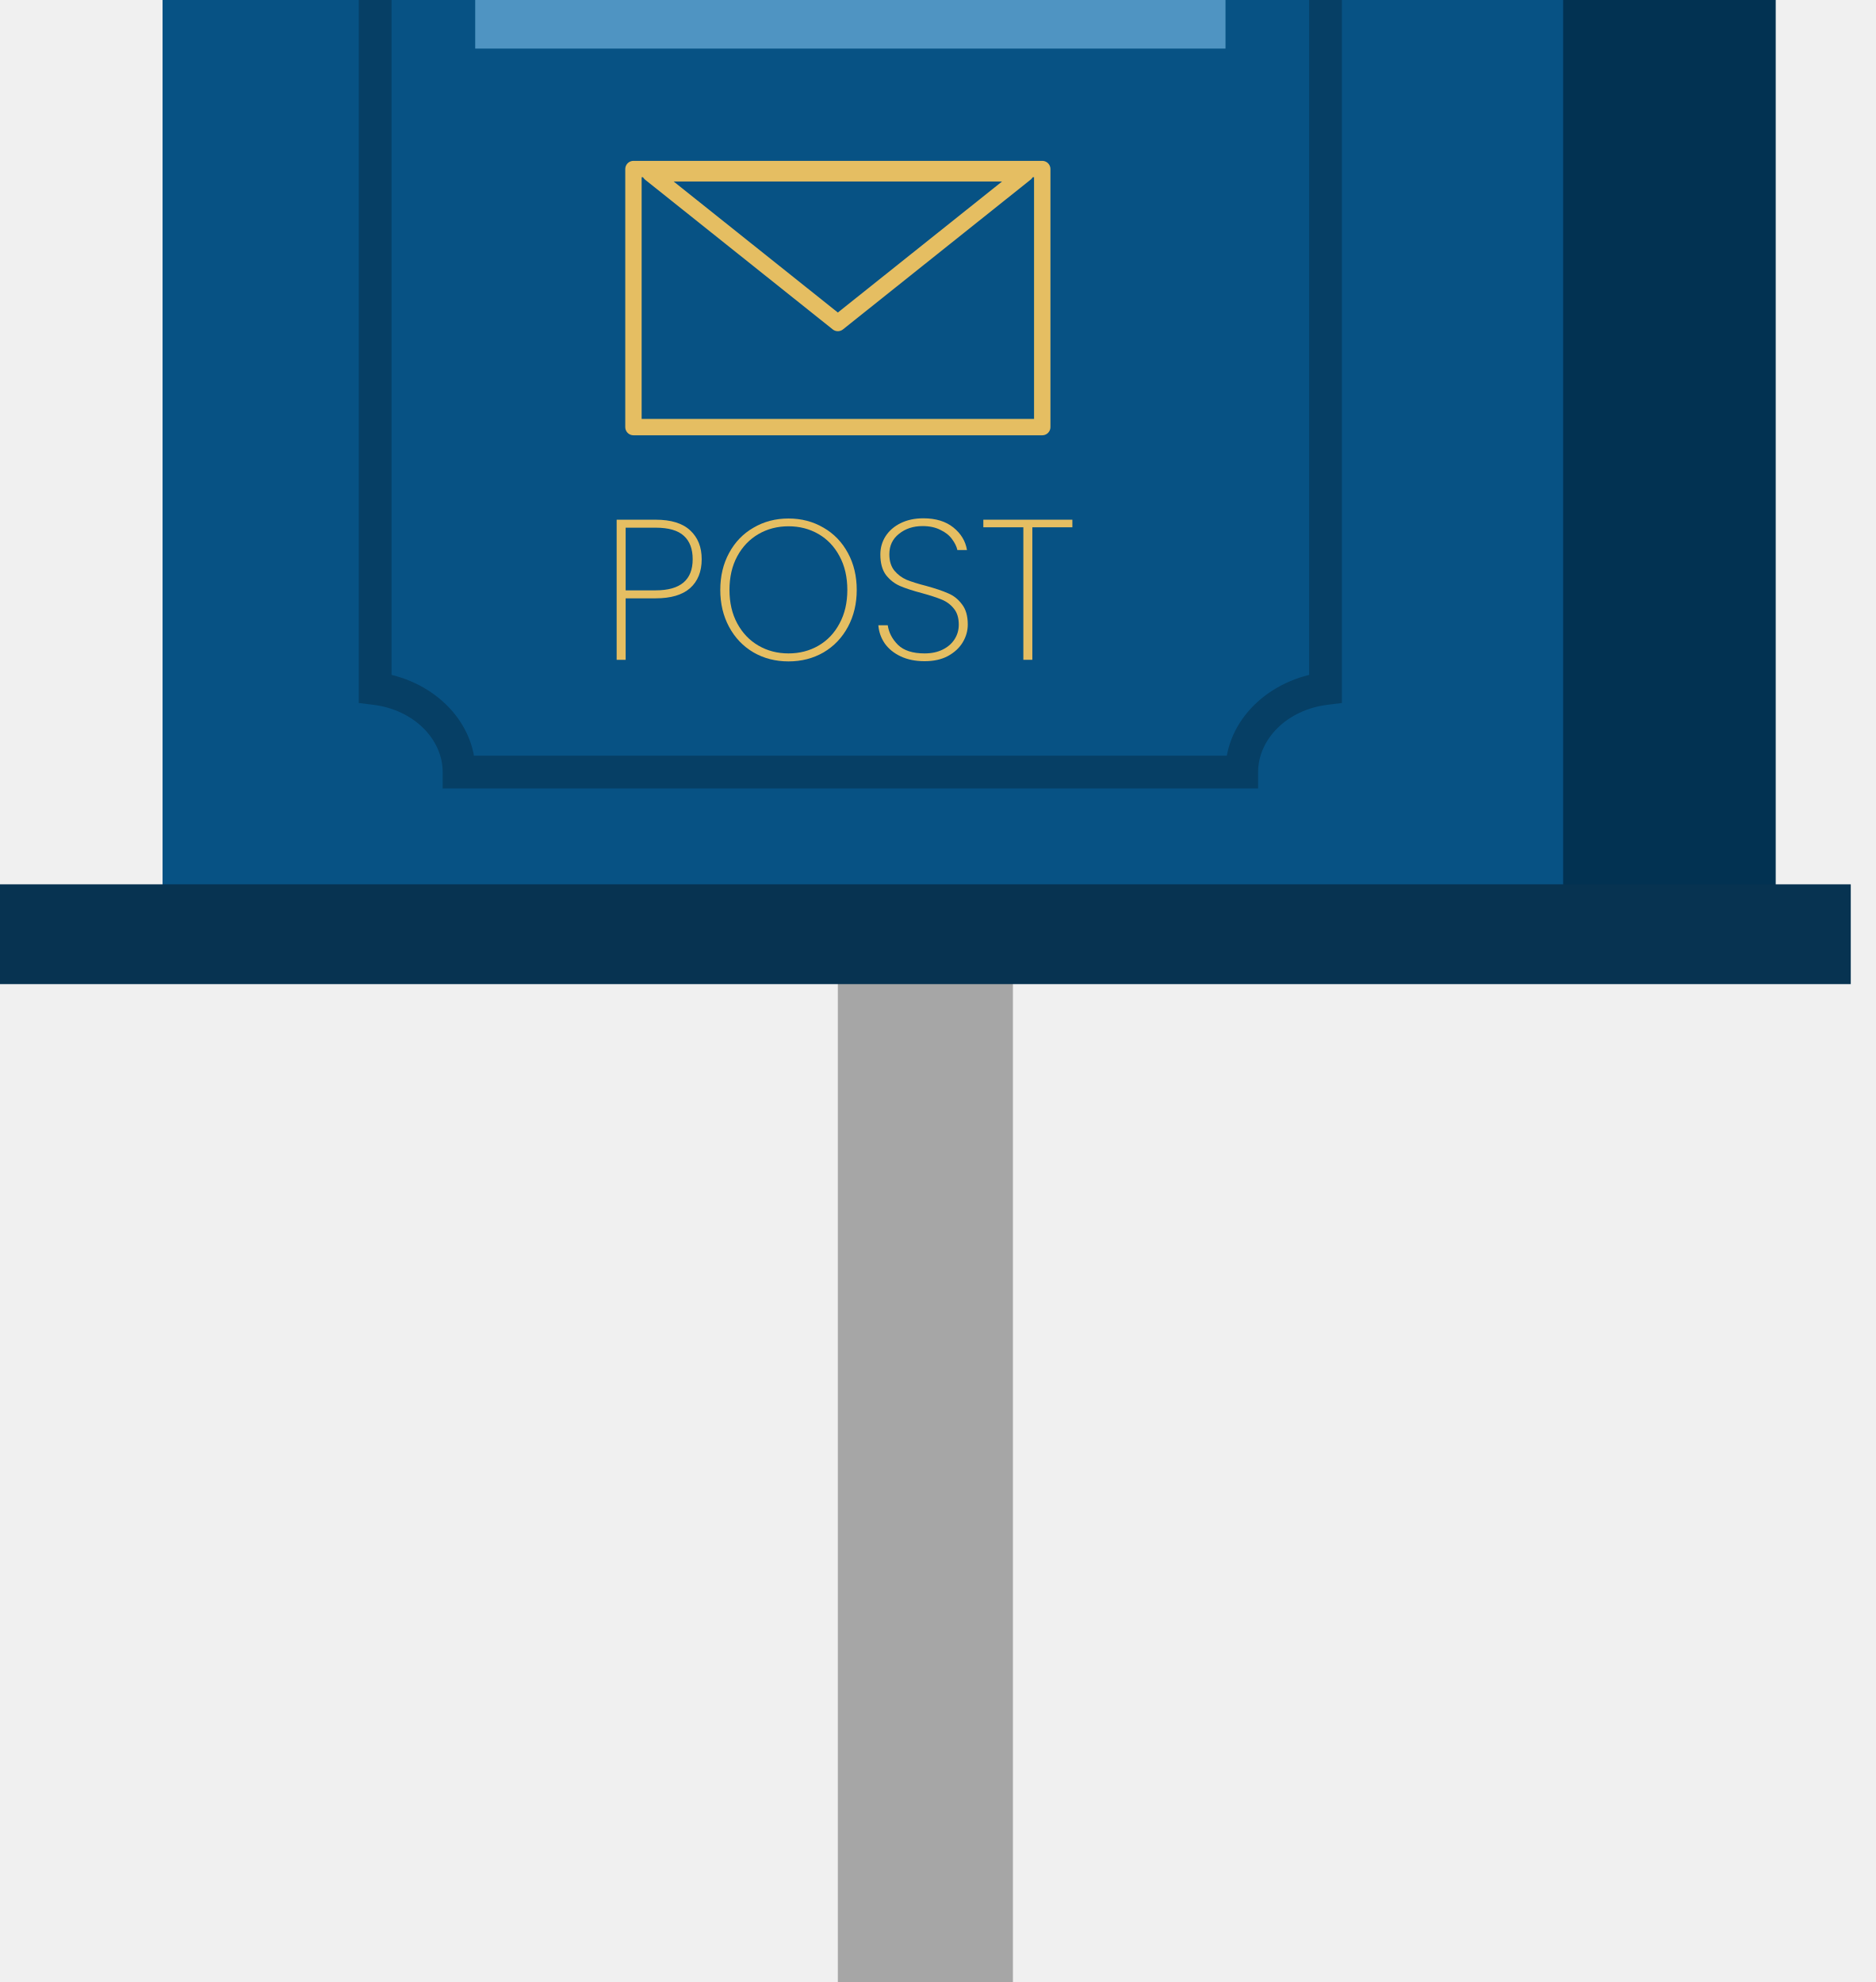
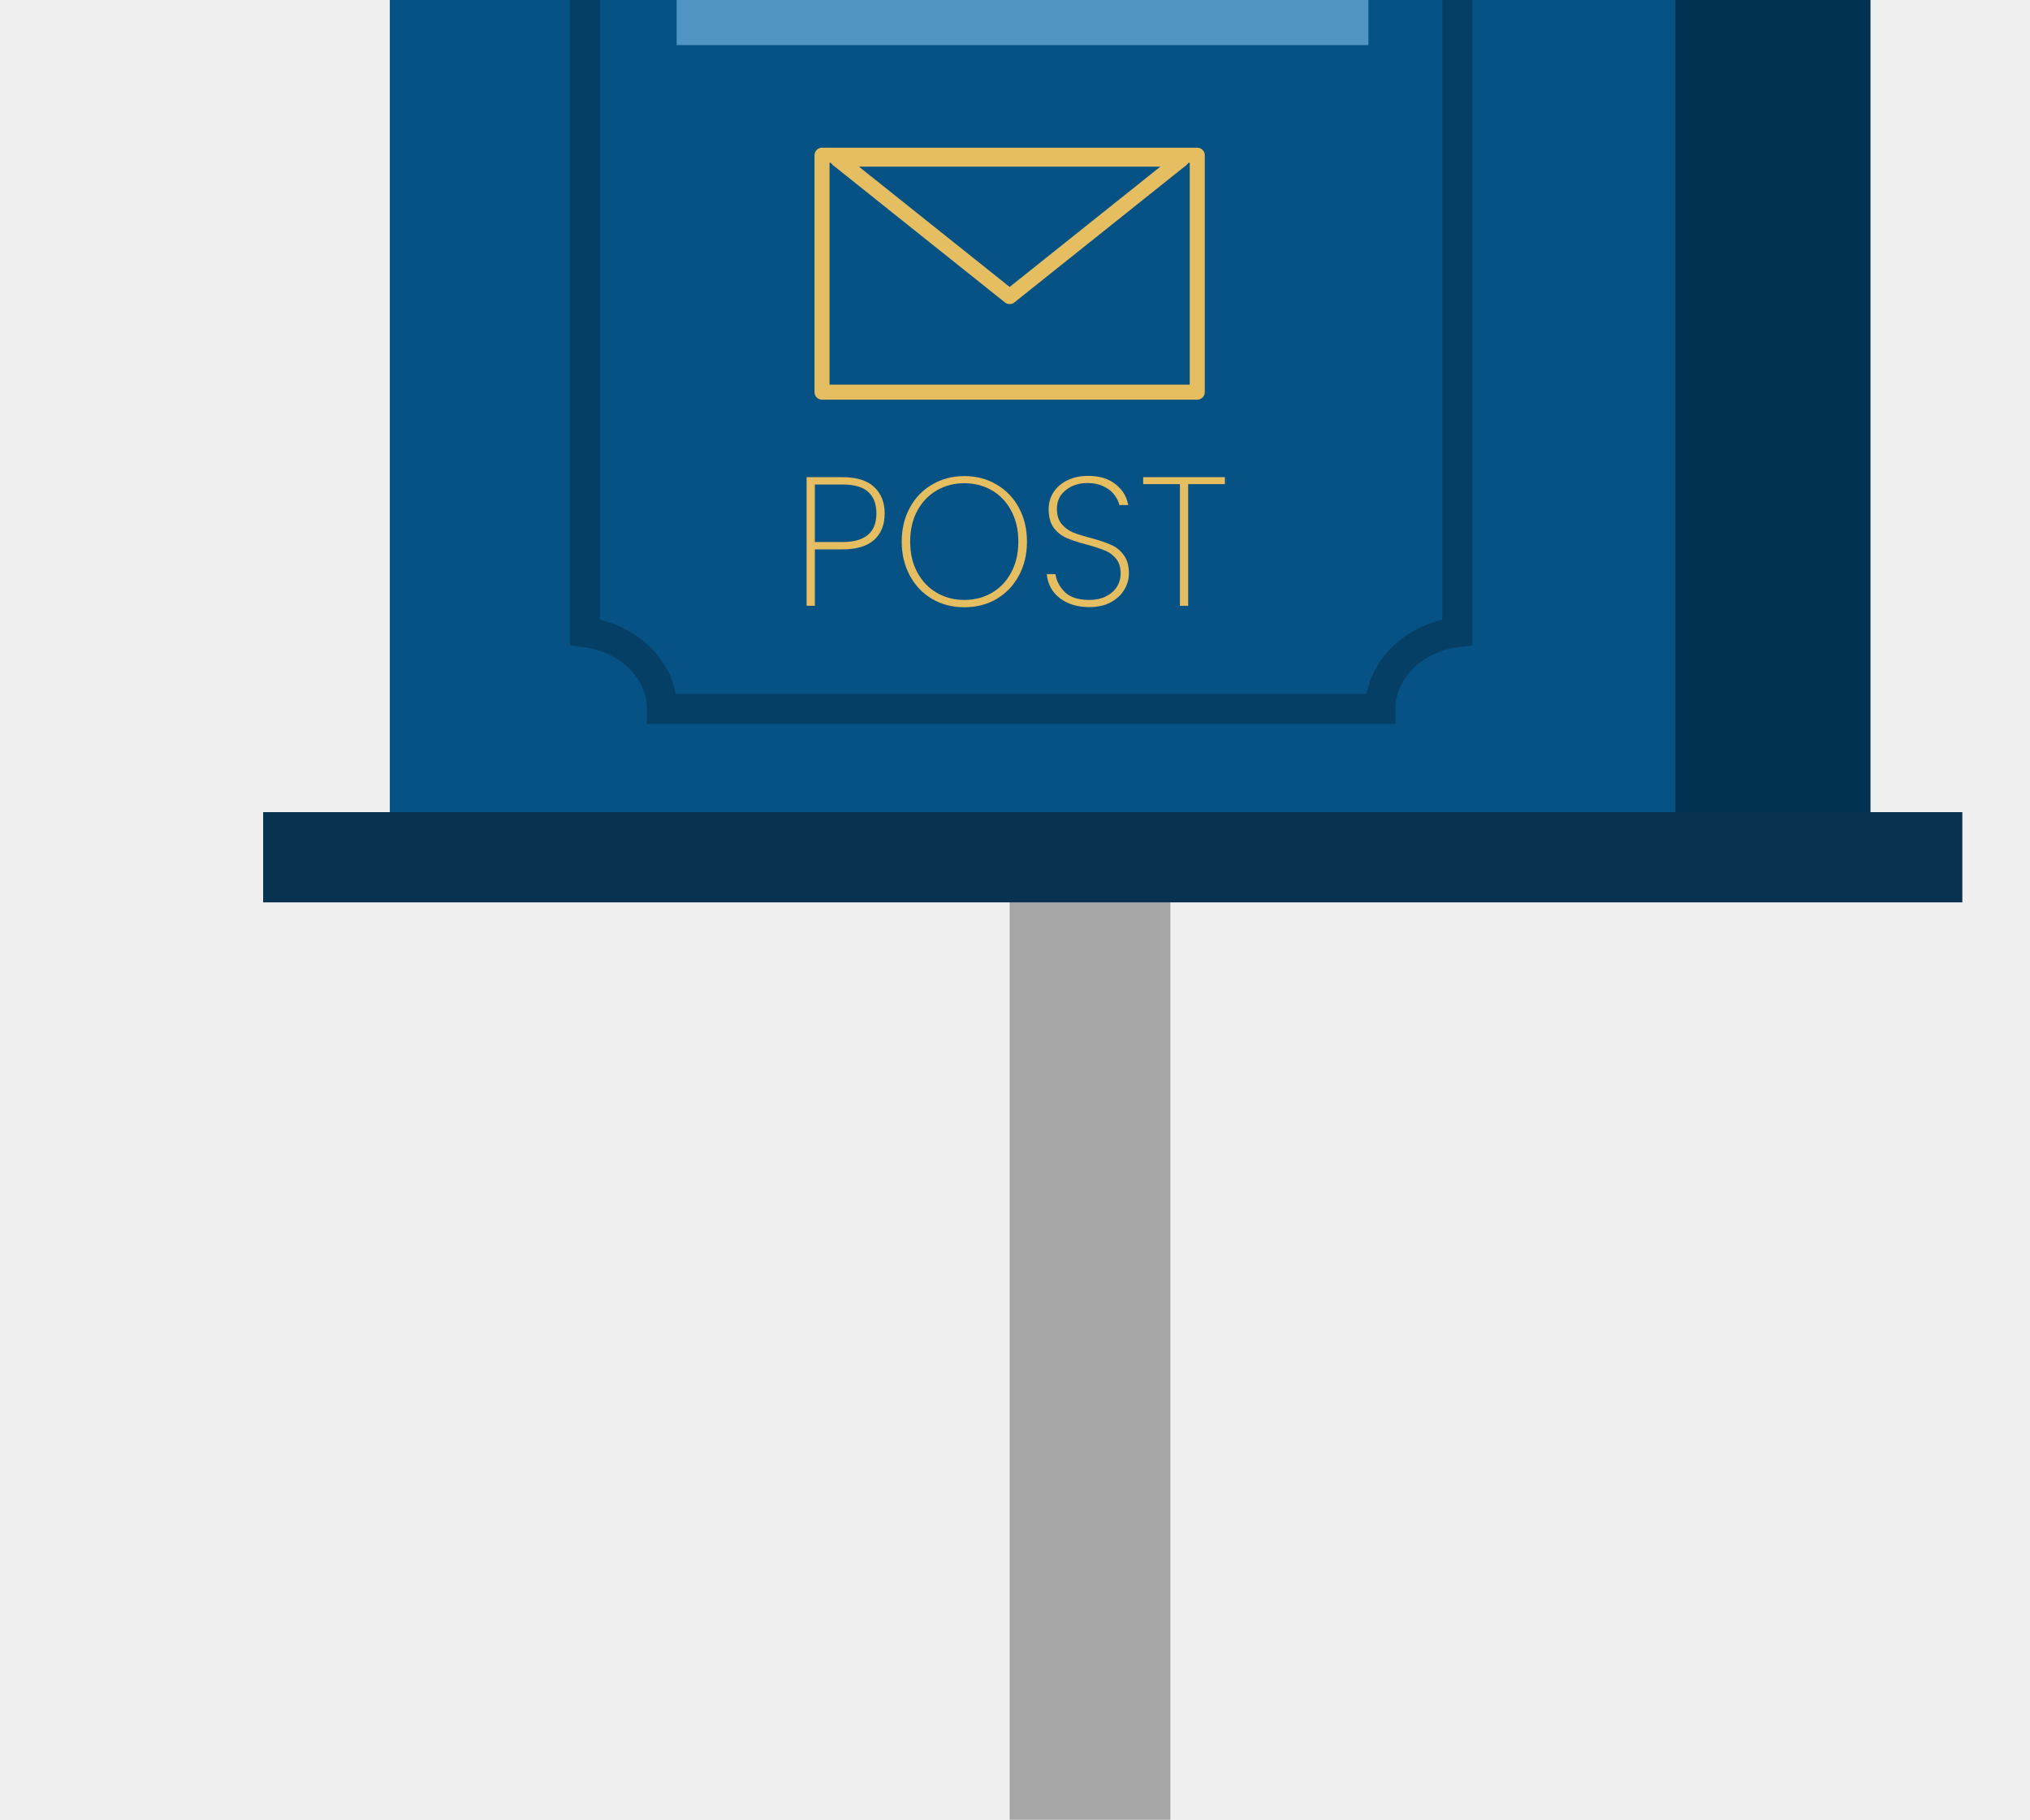
- <svg xmlns="http://www.w3.org/2000/svg" width="229" height="242" viewBox="0 0 229 242" fill="none">
-   <g clip-path="url(#clip0_1134_4040)">
-     <path d="M102.287 242V118.636H123.66V242H102.287Z" fill="#A6A6A6" />
-     <path d="M216.787 111.021V-53.465L119.08 -102.201V111.021H216.787Z" fill="#023252" />
-     <path d="M19.846 114.067V-56.511L102.339 -105.247L190.832 -63.838V114.067H19.846Z" fill="#075284" />
-     <path d="M0 120.159V107.975H225.947V120.159H0Z" fill="#073351" />
-     <rect x="58.014" y="-18.436" width="91.6" height="24.368" fill="#4F94C2" />
-     <rect x="77.334" y="20.641" width="49.907" height="31.506" stroke="#E5BE62" stroke-width="2" stroke-linejoin="round" />
-     <path d="M125.187 21.163H79.387L102.287 39.439L125.187 21.163Z" stroke="#E5BE62" stroke-width="2" stroke-linejoin="round" />
-     <path d="M85.665 68.28C85.665 69.79 85.192 70.968 84.248 71.813C83.303 72.642 81.903 73.056 80.046 73.056H76.382V80.561H75.283V63.455H80.046C81.935 63.455 83.344 63.893 84.272 64.771C85.2 65.632 85.665 66.801 85.665 68.28ZM80.046 72.081C83.059 72.081 84.565 70.814 84.565 68.28C84.565 67.029 84.207 66.078 83.491 65.429C82.774 64.763 81.626 64.43 80.046 64.43H76.382V72.081H80.046Z" fill="#E5BE62" />
-     <path d="M96.263 80.756C94.684 80.756 93.259 80.391 91.989 79.66C90.718 78.912 89.725 77.873 89.008 76.54C88.292 75.208 87.934 73.706 87.934 72.032C87.934 70.343 88.292 68.84 89.008 67.524C89.725 66.192 90.718 65.16 91.989 64.43C93.259 63.682 94.684 63.309 96.263 63.309C97.843 63.309 99.268 63.682 100.538 64.43C101.808 65.16 102.801 66.192 103.518 67.524C104.234 68.84 104.593 70.343 104.593 72.032C104.593 73.706 104.234 75.208 103.518 76.54C102.801 77.873 101.808 78.912 100.538 79.66C99.268 80.391 97.843 80.756 96.263 80.756ZM96.263 79.781C97.615 79.781 98.836 79.465 99.927 78.831C101.018 78.198 101.873 77.296 102.492 76.126C103.127 74.957 103.445 73.592 103.445 72.032C103.445 70.457 103.127 69.084 102.492 67.914C101.873 66.745 101.018 65.843 99.927 65.209C98.836 64.576 97.615 64.259 96.263 64.259C94.912 64.259 93.69 64.576 92.599 65.209C91.508 65.843 90.645 66.745 90.01 67.914C89.375 69.084 89.057 70.457 89.057 72.032C89.057 73.592 89.375 74.957 90.01 76.126C90.645 77.296 91.508 78.198 92.599 78.831C93.69 79.465 94.912 79.781 96.263 79.781Z" fill="#E5BE62" />
-     <path d="M112.874 80.732C111.767 80.732 110.798 80.537 109.968 80.147C109.137 79.757 108.486 79.229 108.013 78.563C107.557 77.897 107.297 77.158 107.232 76.346H108.38C108.51 77.239 108.925 78.035 109.626 78.734C110.342 79.432 111.425 79.781 112.874 79.781C113.721 79.781 114.454 79.627 115.073 79.319C115.708 79.01 116.196 78.587 116.538 78.051C116.88 77.515 117.051 76.922 117.051 76.272C117.051 75.444 116.848 74.786 116.441 74.299C116.05 73.811 115.553 73.446 114.951 73.202C114.364 72.958 113.566 72.698 112.557 72.422C111.449 72.13 110.554 71.837 109.87 71.545C109.202 71.253 108.632 70.806 108.16 70.205C107.704 69.587 107.476 68.751 107.476 67.695C107.476 66.883 107.688 66.143 108.111 65.477C108.551 64.795 109.17 64.259 109.968 63.869C110.765 63.479 111.686 63.284 112.728 63.284C114.242 63.284 115.464 63.658 116.392 64.405C117.32 65.152 117.874 66.07 118.053 67.159H116.88C116.783 66.72 116.563 66.273 116.221 65.819C115.895 65.364 115.423 64.99 114.804 64.698C114.202 64.389 113.477 64.234 112.63 64.234C111.49 64.234 110.529 64.551 109.748 65.185C108.966 65.802 108.575 66.631 108.575 67.671C108.575 68.499 108.779 69.165 109.186 69.669C109.593 70.156 110.09 70.53 110.676 70.79C111.278 71.033 112.085 71.285 113.094 71.545C114.218 71.854 115.105 72.154 115.757 72.447C116.424 72.723 116.986 73.169 117.442 73.787C117.914 74.388 118.15 75.208 118.15 76.248C118.15 77.012 117.947 77.734 117.54 78.417C117.133 79.099 116.53 79.66 115.732 80.098C114.951 80.521 113.998 80.732 112.874 80.732Z" fill="#E5BE62" />
-     <path d="M130.919 63.455V64.381H126.033V80.561H124.934V64.381H120.049V63.455H130.919Z" fill="#E5BE62" />
-     <path d="M148.184 -38.234H150.184V-40.234H148.184V-38.234ZM160.128 -27.929L160.128 -25.929L160.128 -25.929L160.128 -27.929ZM161.827 -28.034H163.827V-30.295L161.583 -30.019L161.827 -28.034ZM161.827 84.068L162.073 86.053L163.827 85.836V84.068H161.827ZM151.594 94.268V96.268H153.594L153.594 94.268L151.594 94.268ZM56.044 94.268L54.044 94.268L54.044 96.268H56.044V94.268ZM45.801 84.067H43.801V85.837L45.557 86.052L45.801 84.067ZM45.801 -28.035L46.047 -30.02L43.801 -30.298V-28.035H45.801ZM47.513 -27.929L47.513 -25.929L47.513 -25.929L47.513 -27.929ZM59.456 -38.234V-40.234H57.456V-38.234H59.456ZM148.184 -38.234H146.184C146.184 -31.171 152.714 -25.929 160.128 -25.929V-27.929V-29.929C154.349 -29.929 150.184 -33.914 150.184 -38.234H148.184ZM160.128 -27.929L160.128 -25.929C160.791 -25.929 161.44 -25.971 162.071 -26.049L161.827 -28.034L161.583 -30.019C161.104 -29.96 160.619 -29.929 160.128 -29.929L160.128 -27.929ZM161.827 -28.034H159.827V84.068H161.827H163.827V-28.034H161.827ZM161.827 84.068L161.582 82.084C155.043 82.893 149.594 87.835 149.594 94.268L151.594 94.268L153.594 94.268C153.594 90.319 157.039 86.676 162.073 86.053L161.827 84.068ZM151.594 94.268V92.268H56.044V94.268V96.268H151.594V94.268ZM56.044 94.268L58.044 94.267C58.044 87.831 52.589 82.887 46.045 82.082L45.801 84.067L45.557 86.052C50.594 86.672 54.044 90.317 54.044 94.268L56.044 94.268ZM45.801 84.067H47.801V-28.035H45.801H43.801V84.067H45.801ZM45.801 -28.035L45.555 -26.05C46.192 -25.971 46.846 -25.929 47.513 -25.929V-27.929V-29.929C47.017 -29.929 46.527 -29.96 46.047 -30.02L45.801 -28.035ZM47.513 -27.929L47.513 -25.929C54.926 -25.929 61.456 -31.172 61.456 -38.234H59.456H57.456C57.456 -33.914 53.291 -29.929 47.513 -29.929L47.513 -27.929ZM59.456 -38.234V-36.234H148.184V-38.234V-40.234H59.456V-38.234Z" fill="#063F65" />
+ <svg xmlns="http://www.w3.org/2000/svg" width="270" height="242" viewBox="0 0 270 242" fill="none">
+   <g clip-path="url(#clip0_1182_4598)">
+     <path d="M134.287 242V118.636H155.66V242H134.287Z" fill="#A6A6A6" />
+     <path d="M248.787 111.021V-53.465L151.08 -102.201V111.021H248.787Z" fill="#023252" />
+     <path d="M51.846 114.067V-56.511L134.339 -105.247L222.832 -63.838V114.067H51.846Z" fill="#075284" />
+     <path d="M35 120V108H261V120H35Z" fill="#073351" />
+     <rect x="90" y="-18" width="92" height="24" fill="#4F94C2" />
+     <rect x="109.334" y="20.641" width="49.907" height="31.506" stroke="#E5BE62" stroke-width="2" stroke-linejoin="round" />
+     <path d="M157.187 21.163H111.387L134.287 39.439L157.187 21.163Z" stroke="#E5BE62" stroke-width="2" stroke-linejoin="round" />
+     <path d="M117.665 68.28C117.665 69.79 117.192 70.968 116.248 71.813C115.303 72.642 113.903 73.056 112.046 73.056H108.382V80.561H107.283V63.455H112.046C113.935 63.455 115.344 63.893 116.272 64.771C117.2 65.632 117.665 66.801 117.665 68.28ZM112.046 72.081C115.059 72.081 116.565 70.814 116.565 68.28C116.565 67.029 116.207 66.078 115.491 65.429C114.774 64.763 113.626 64.43 112.046 64.43H108.382V72.081H112.046Z" fill="#E5BE62" />
+     <path d="M128.263 80.756C126.684 80.756 125.259 80.391 123.989 79.66C122.718 78.912 121.725 77.873 121.009 76.54C120.292 75.208 119.934 73.706 119.934 72.032C119.934 70.343 120.292 68.84 121.009 67.524C121.725 66.192 122.718 65.16 123.989 64.43C125.259 63.682 126.684 63.309 128.263 63.309C129.843 63.309 131.268 63.682 132.538 64.43C133.808 65.16 134.801 66.192 135.518 67.524C136.234 68.84 136.593 70.343 136.593 72.032C136.593 73.706 136.234 75.208 135.518 76.54C134.801 77.873 133.808 78.912 132.538 79.66C131.268 80.391 129.843 80.756 128.263 80.756ZM128.263 79.781C129.615 79.781 130.836 79.465 131.927 78.831C133.018 78.198 133.873 77.296 134.492 76.126C135.127 74.957 135.445 73.592 135.445 72.032C135.445 70.457 135.127 69.084 134.492 67.914C133.873 66.745 133.018 65.843 131.927 65.209C130.836 64.576 129.615 64.259 128.263 64.259C126.912 64.259 125.69 64.576 124.599 65.209C123.508 65.843 122.645 66.745 122.01 67.914C121.375 69.084 121.057 70.457 121.057 72.032C121.057 73.592 121.375 74.957 122.01 76.126C122.645 77.296 123.508 78.198 124.599 78.831C125.69 79.465 126.912 79.781 128.263 79.781Z" fill="#E5BE62" />
+     <path d="M144.874 80.732C143.767 80.732 142.798 80.537 141.968 80.147C141.137 79.757 140.486 79.229 140.013 78.563C139.557 77.897 139.297 77.158 139.232 76.346H140.38C140.51 77.239 140.925 78.035 141.626 78.734C142.342 79.432 143.425 79.781 144.874 79.781C145.721 79.781 146.454 79.627 147.073 79.319C147.708 79.01 148.196 78.587 148.538 78.051C148.88 77.515 149.051 76.922 149.051 76.272C149.051 75.444 148.848 74.786 148.441 74.299C148.05 73.811 147.553 73.446 146.951 73.202C146.364 72.958 145.566 72.698 144.557 72.422C143.449 72.13 142.554 71.837 141.87 71.545C141.202 71.253 140.632 70.806 140.16 70.205C139.704 69.587 139.476 68.751 139.476 67.695C139.476 66.883 139.688 66.143 140.111 65.477C140.551 64.795 141.17 64.259 141.968 63.869C142.765 63.479 143.686 63.284 144.728 63.284C146.242 63.284 147.464 63.658 148.392 64.405C149.32 65.152 149.874 66.07 150.053 67.159H148.88C148.783 66.72 148.563 66.273 148.221 65.819C147.895 65.364 147.423 64.99 146.804 64.698C146.202 64.389 145.477 64.234 144.63 64.234C143.49 64.234 142.529 64.551 141.748 65.185C140.966 65.802 140.575 66.631 140.575 67.671C140.575 68.499 140.779 69.165 141.186 69.669C141.593 70.156 142.09 70.53 142.676 70.79C143.278 71.033 144.085 71.285 145.094 71.545C146.218 71.854 147.105 72.154 147.757 72.447C148.424 72.723 148.986 73.169 149.442 73.787C149.914 74.388 150.15 75.208 150.15 76.248C150.15 77.012 149.947 77.734 149.54 78.417C149.133 79.099 148.53 79.66 147.732 80.098C146.951 80.521 145.998 80.732 144.874 80.732Z" fill="#E5BE62" />
+     <path d="M162.919 63.455V64.381H158.033V80.561H156.934V64.381H152.049V63.455H162.919Z" fill="#E5BE62" />
+     <path d="M180.184 -38.234H182.184V-40.234H180.184V-38.234ZM192.128 -27.929L192.128 -25.929L192.128 -25.929L192.128 -27.929ZM193.827 -28.034H195.827V-30.295L193.583 -30.019L193.827 -28.034ZM193.827 84.068L194.073 86.053L195.827 85.836V84.068H193.827ZM183.594 94.268V96.268H185.594L185.594 94.268L183.594 94.268ZM88.044 94.268L86.044 94.268L86.044 96.268H88.044V94.268ZM77.801 84.067H75.801V85.837L77.557 86.052L77.801 84.067ZM77.801 -28.035L78.047 -30.02L75.801 -30.298V-28.035H77.801ZM79.513 -27.929L79.513 -25.929L79.513 -25.929L79.513 -27.929ZM91.456 -38.234V-40.234H89.456V-38.234H91.456ZM180.184 -38.234H178.184C178.184 -31.171 184.714 -25.929 192.128 -25.929V-27.929V-29.929C186.349 -29.929 182.184 -33.914 182.184 -38.234H180.184ZM192.128 -27.929L192.128 -25.929C192.791 -25.929 193.44 -25.971 194.071 -26.049L193.827 -28.034L193.583 -30.019C193.104 -29.96 192.619 -29.929 192.128 -29.929L192.128 -27.929ZM193.827 -28.034H191.827V84.068H193.827H195.827V-28.034H193.827ZM193.827 84.068L193.582 82.084C187.043 82.893 181.594 87.835 181.594 94.268L183.594 94.268L185.594 94.268C185.594 90.319 189.039 86.676 194.073 86.053L193.827 84.068ZM183.594 94.268V92.268H88.044V94.268V96.268H183.594V94.268ZM88.044 94.268L90.044 94.267C90.044 87.831 84.589 82.887 78.045 82.082L77.801 84.067L77.557 86.052C82.594 86.672 86.044 90.317 86.044 94.268L88.044 94.268ZM77.801 84.067H79.801V-28.035H77.801H75.801V84.067H77.801ZM77.801 -28.035L77.555 -26.05C78.192 -25.971 78.846 -25.929 79.513 -25.929V-27.929V-29.929C79.017 -29.929 78.527 -29.96 78.047 -30.02L77.801 -28.035ZM79.513 -27.929L79.513 -25.929C86.927 -25.929 93.456 -31.172 93.456 -38.234H91.456H89.456C89.456 -33.914 85.291 -29.929 79.513 -29.929L79.513 -27.929ZM91.456 -38.234V-36.234H180.184V-38.234V-40.234H91.456V-38.234Z" fill="#063F65" />
  </g>
  <defs>
-     <clipPath id="clip0_1134_4040">
-       <rect width="229" height="242" fill="white" />
+     <clipPath id="clip0_1182_4598">
+       <rect width="270" height="242" fill="white" />
    </clipPath>
  </defs>
</svg>
